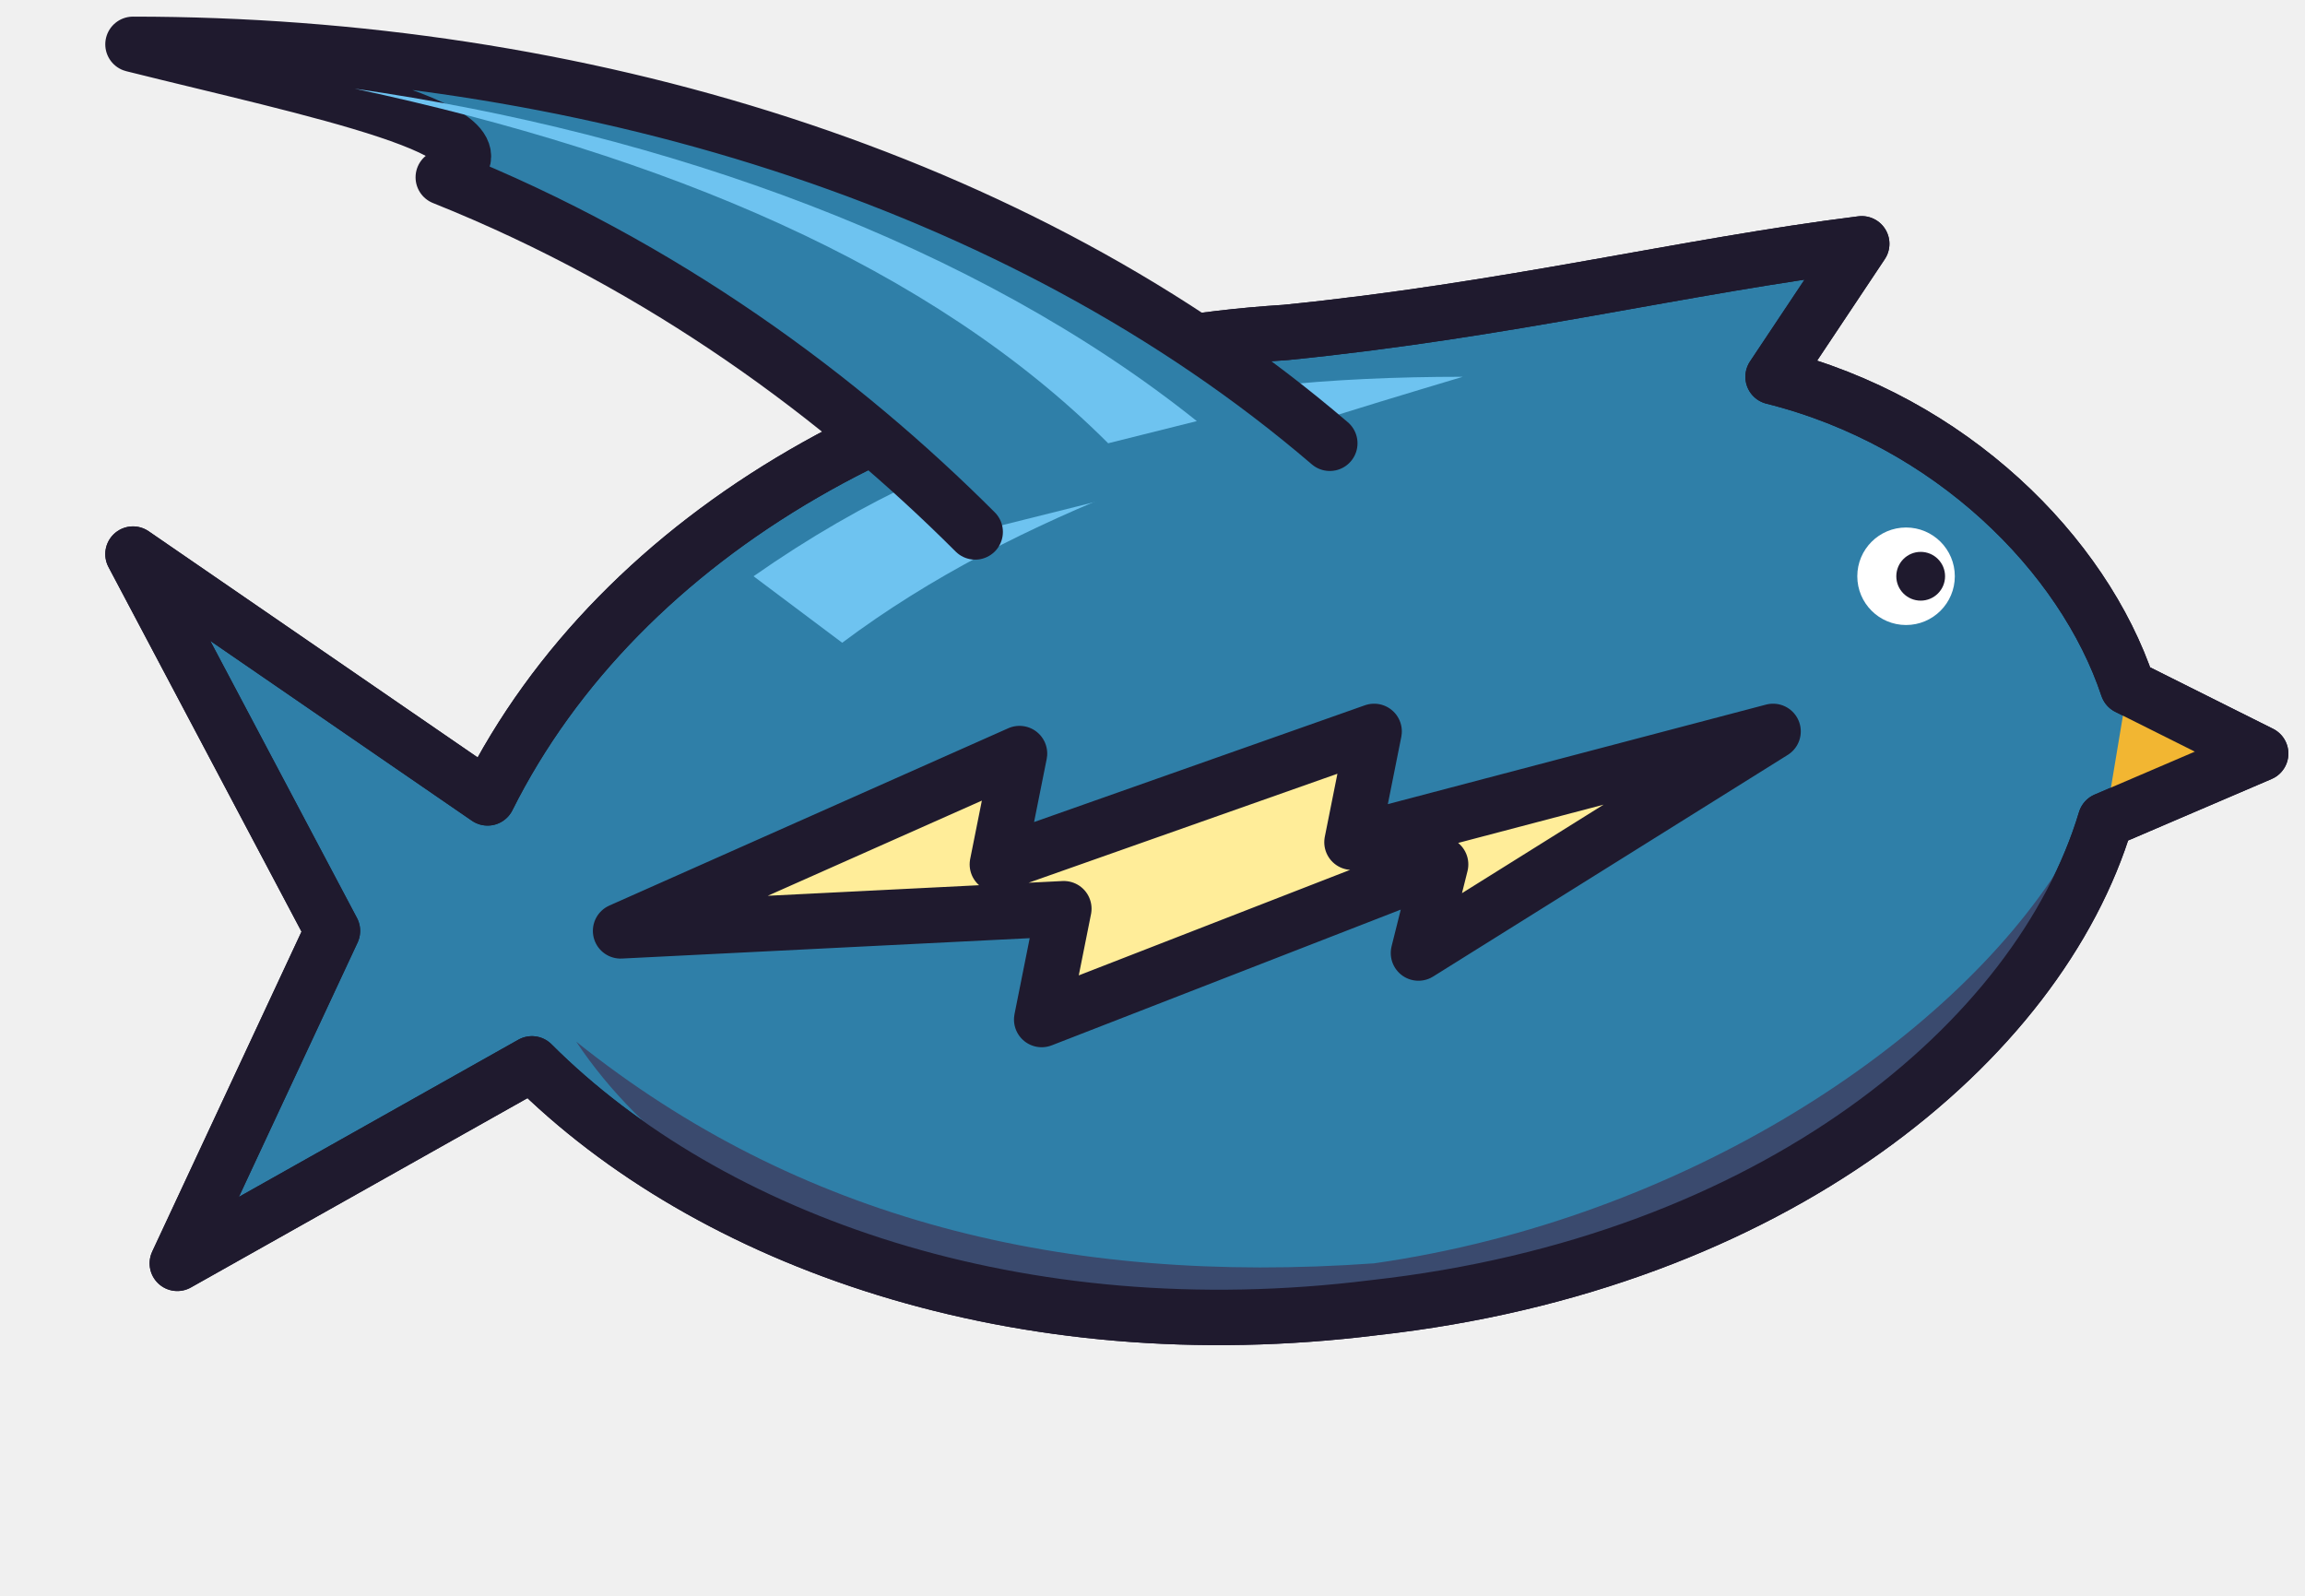
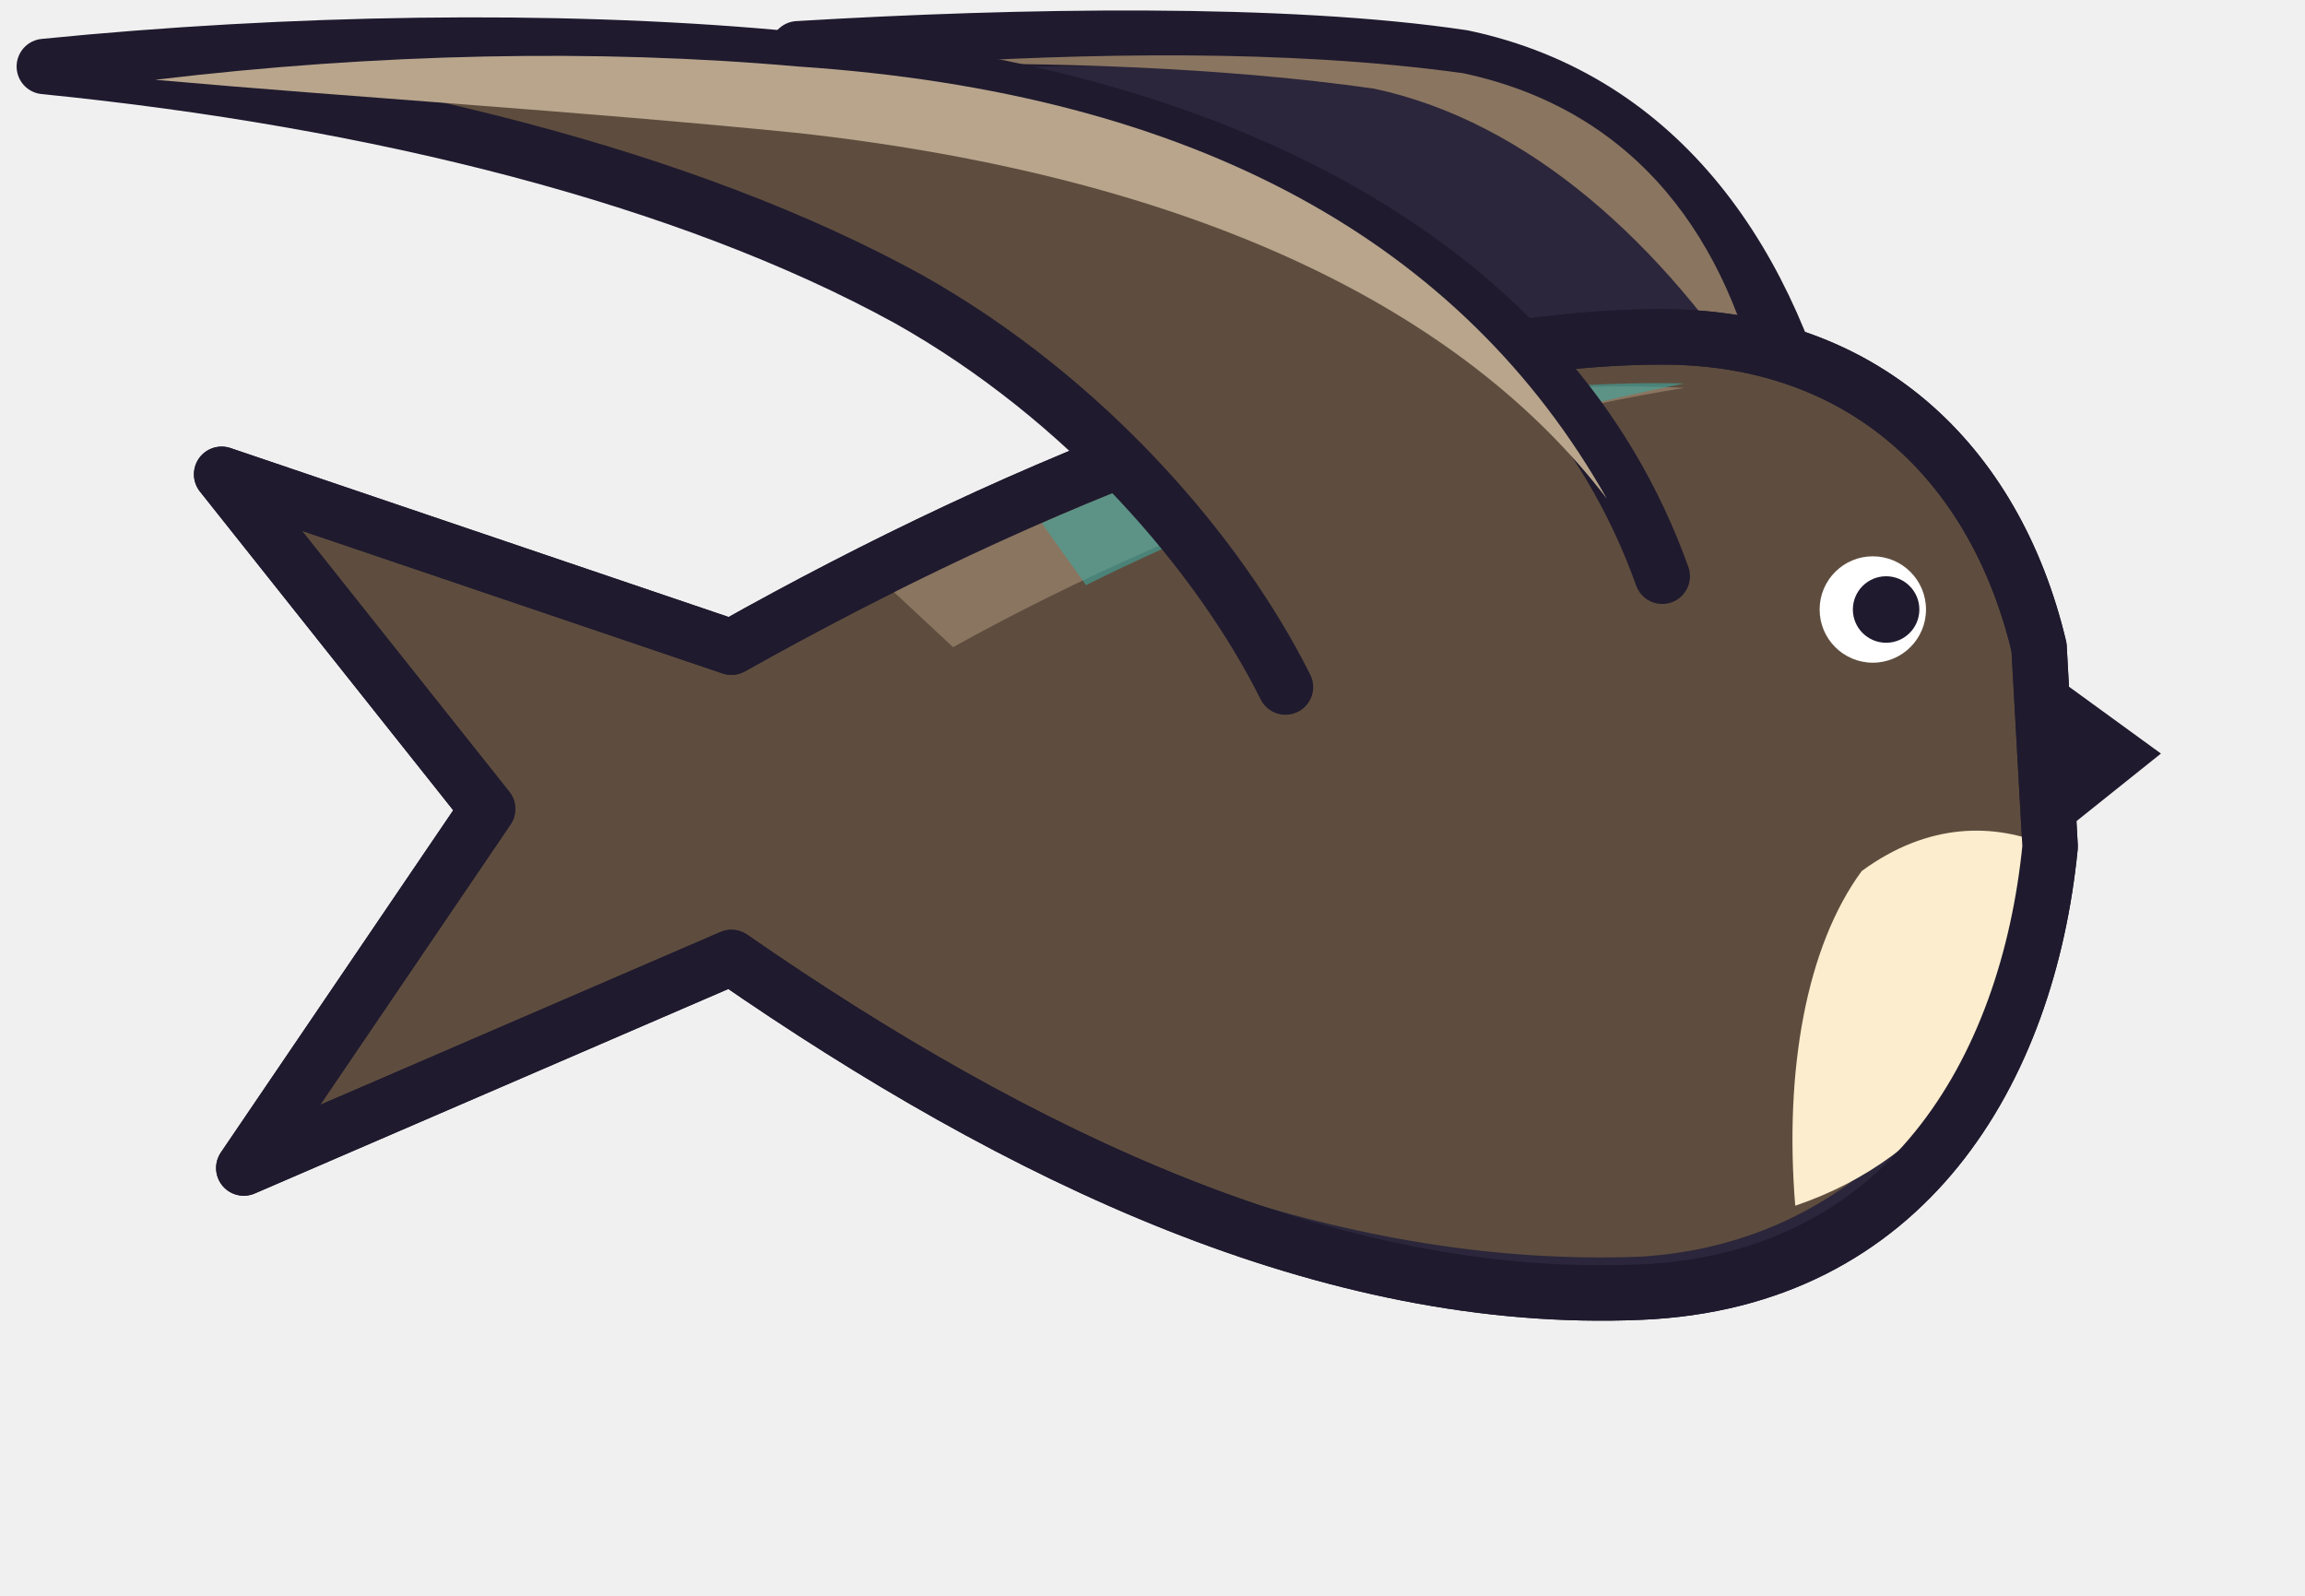
<svg xmlns="http://www.w3.org/2000/svg" width="104" height="72" viewBox="0 0 104 72">
-   <path d="M22 36 C28 24 42 16 58 15 C68 14 76 12 84 11 L80 17 C88 19 94 25 96 31 L102 34 L95 37 C92 47 80 57 62 59 C46 61 32 56 24 48 L8 57 L15 42 L6 25 Z" fill="#2f7fa8" stroke="#1f1a2e" stroke-width="2.5" stroke-linejoin="round" stroke-linecap="round" />
-   <path d="M26 47 C36 55 48 58 62 57 C76 55 88 47 93 39 C90 49 80 57 62 59 C46 61 32 56 26 47 Z" fill="#3a4a6e" />
-   <path d="M34 26 C44 19 54 17 66 17 C56 20 46 23 38 29 Z" fill="#6ec3f0" />
-   <path d="M28 42 L46 34 L45 39 L62 33 L61 38 L80 33 L64 43 L65 39 L47 46 L48 41 Z" fill="#ffed99" stroke="#1f1a2e" stroke-width="2.5" stroke-linejoin="round" stroke-linecap="round" />
-   <path d="M96 31 L102 34 L95 37 Z" fill="#f2b632" />
-   <path d="M22 36 C28 24 42 16 58 15 C68 14 76 12 84 11 L80 17 C88 19 94 25 96 31 L102 34 L95 37 C92 47 80 57 62 59 C46 61 32 56 24 48 L8 57 L15 42 L6 25 Z" fill="none" stroke="#1f1a2e" stroke-width="2.5" stroke-linejoin="round" stroke-linecap="round" />
-   <ellipse cx="86" cy="26" rx="2.2" ry="2.2" fill="#ffffff" />
-   <ellipse cx="86.66" cy="26" rx="1.1" ry="1.1" fill="#1f1a2e" />
-   <path d="M44 24 C38 18 30 12 20 8 C24 6 14 4 6 2 C26 2 46 8 60 20" fill="#2f7fa8" stroke="#1f1a2e" stroke-width="2.5" stroke-linejoin="round" stroke-linecap="round" />
-   <path d="M54 19 C44 11 30 6 16 4 C30 7 42 12 50 20 Z" fill="#6ec3f0" />
+   <path d="M68 21 C63 14.5 56 9 49 5.5 C45 3.5 41 2.2 36 2.2 C46 1.6 58 1.4 66 2.6 C75 4.5 80 12 82 21" fill="#2b263b" stroke="#1f1a2e" stroke-width="2.5" stroke-linejoin="round" stroke-linecap="round" />
+   <path d="M79.5 18 C75 11 69 5.5 62 4 C55 3 47 2.8 41 2.9 C49 2.4 58 2.2 66 3.3 C74 5 78 11 79.5 18 Z" fill="#8a7560" />
+   <path d="M 92 29.2 C 90 20.8 84 15.2 75 15.2 C 62 15.2 46 21.9 33 29.2 L 10 21.4 L 22 36.5 L 11 52.7 L 33 43.2 C 46 52.2 60 58.9 74 58.3 C 86 57.8 91.5 48.3 92.5 38.2 Z" fill="#5e4d3e" stroke="#1f1a2e" stroke-width="2.5" stroke-linejoin="round" stroke-linecap="round" />
+   <path d="M 35 44.3 C 48 52.2 61 57.2 74 56.7 C 84 56.1 89.5 48.3 91.5 41.5 C 90 51.6 84 57.8 74 58.3 C 60 58.9 46 52.2 35 44.3 Z" fill="#2b263b" />
+   <path d="M 40 26.4 C 52 20.3 64 16.9 76 17.5 C 66 19.1 54 23.1 43 29.2 Z" fill="#8a7560" />
+   <path d="M 47 23.6 C 57 19.1 67 17.1 76 17.3 C 68 18.9 58 21.9 49 26.4 Z" fill="#3fa7a0" fill-opacity="0.6" />
+   <path d="M 84 39.3 C 87 37.1 90 37.1 92.5 38.2 C 91.5 46.6 87.5 52.2 81 54.4 C 80.5 48.3 81.5 42.7 84 39.3 Z" fill="#fbedcd" />
+   <path d="M92 30 L97.5 34 L92.5 38 Z" fill="#1f1a2e" />
+   <path d="M 92 29.2 C 90 20.8 84 15.2 75 15.2 C 62 15.2 46 21.9 33 29.2 L 10 21.4 L 22 36.5 L 11 52.7 L 33 43.2 C 46 52.2 60 58.9 74 58.3 C 86 57.8 91.5 48.3 92.5 38.2 Z" fill="none" stroke="#1f1a2e" stroke-width="2.5" stroke-linejoin="round" stroke-linecap="round" />
+   <ellipse cx="84.5" cy="27.5" rx="2.4" ry="2.4" fill="#ffffff" />
+   <ellipse cx="85.1" cy="27.5" rx="1.5" ry="1.5" fill="#1f1a2e" />
+   <path d="M58 31 C55 25 49 18 41 13.5 C31 8 17 4.5 2 3 C13 1.9 25 1.7 35 2.6 C55 4 70 12 75 26" fill="#5e4d3e" stroke="#1f1a2e" stroke-width="2.5" stroke-linejoin="round" stroke-linecap="round" />
+   <path d="M72.5 22.5 C66 14 54 8 36 6 C26 5 16 4.4 7 3.6 C17 2.4 27 2.2 36 3 C54 4.2 66 11 72.5 22.5 Z" fill="#b8a58c" />
</svg>
